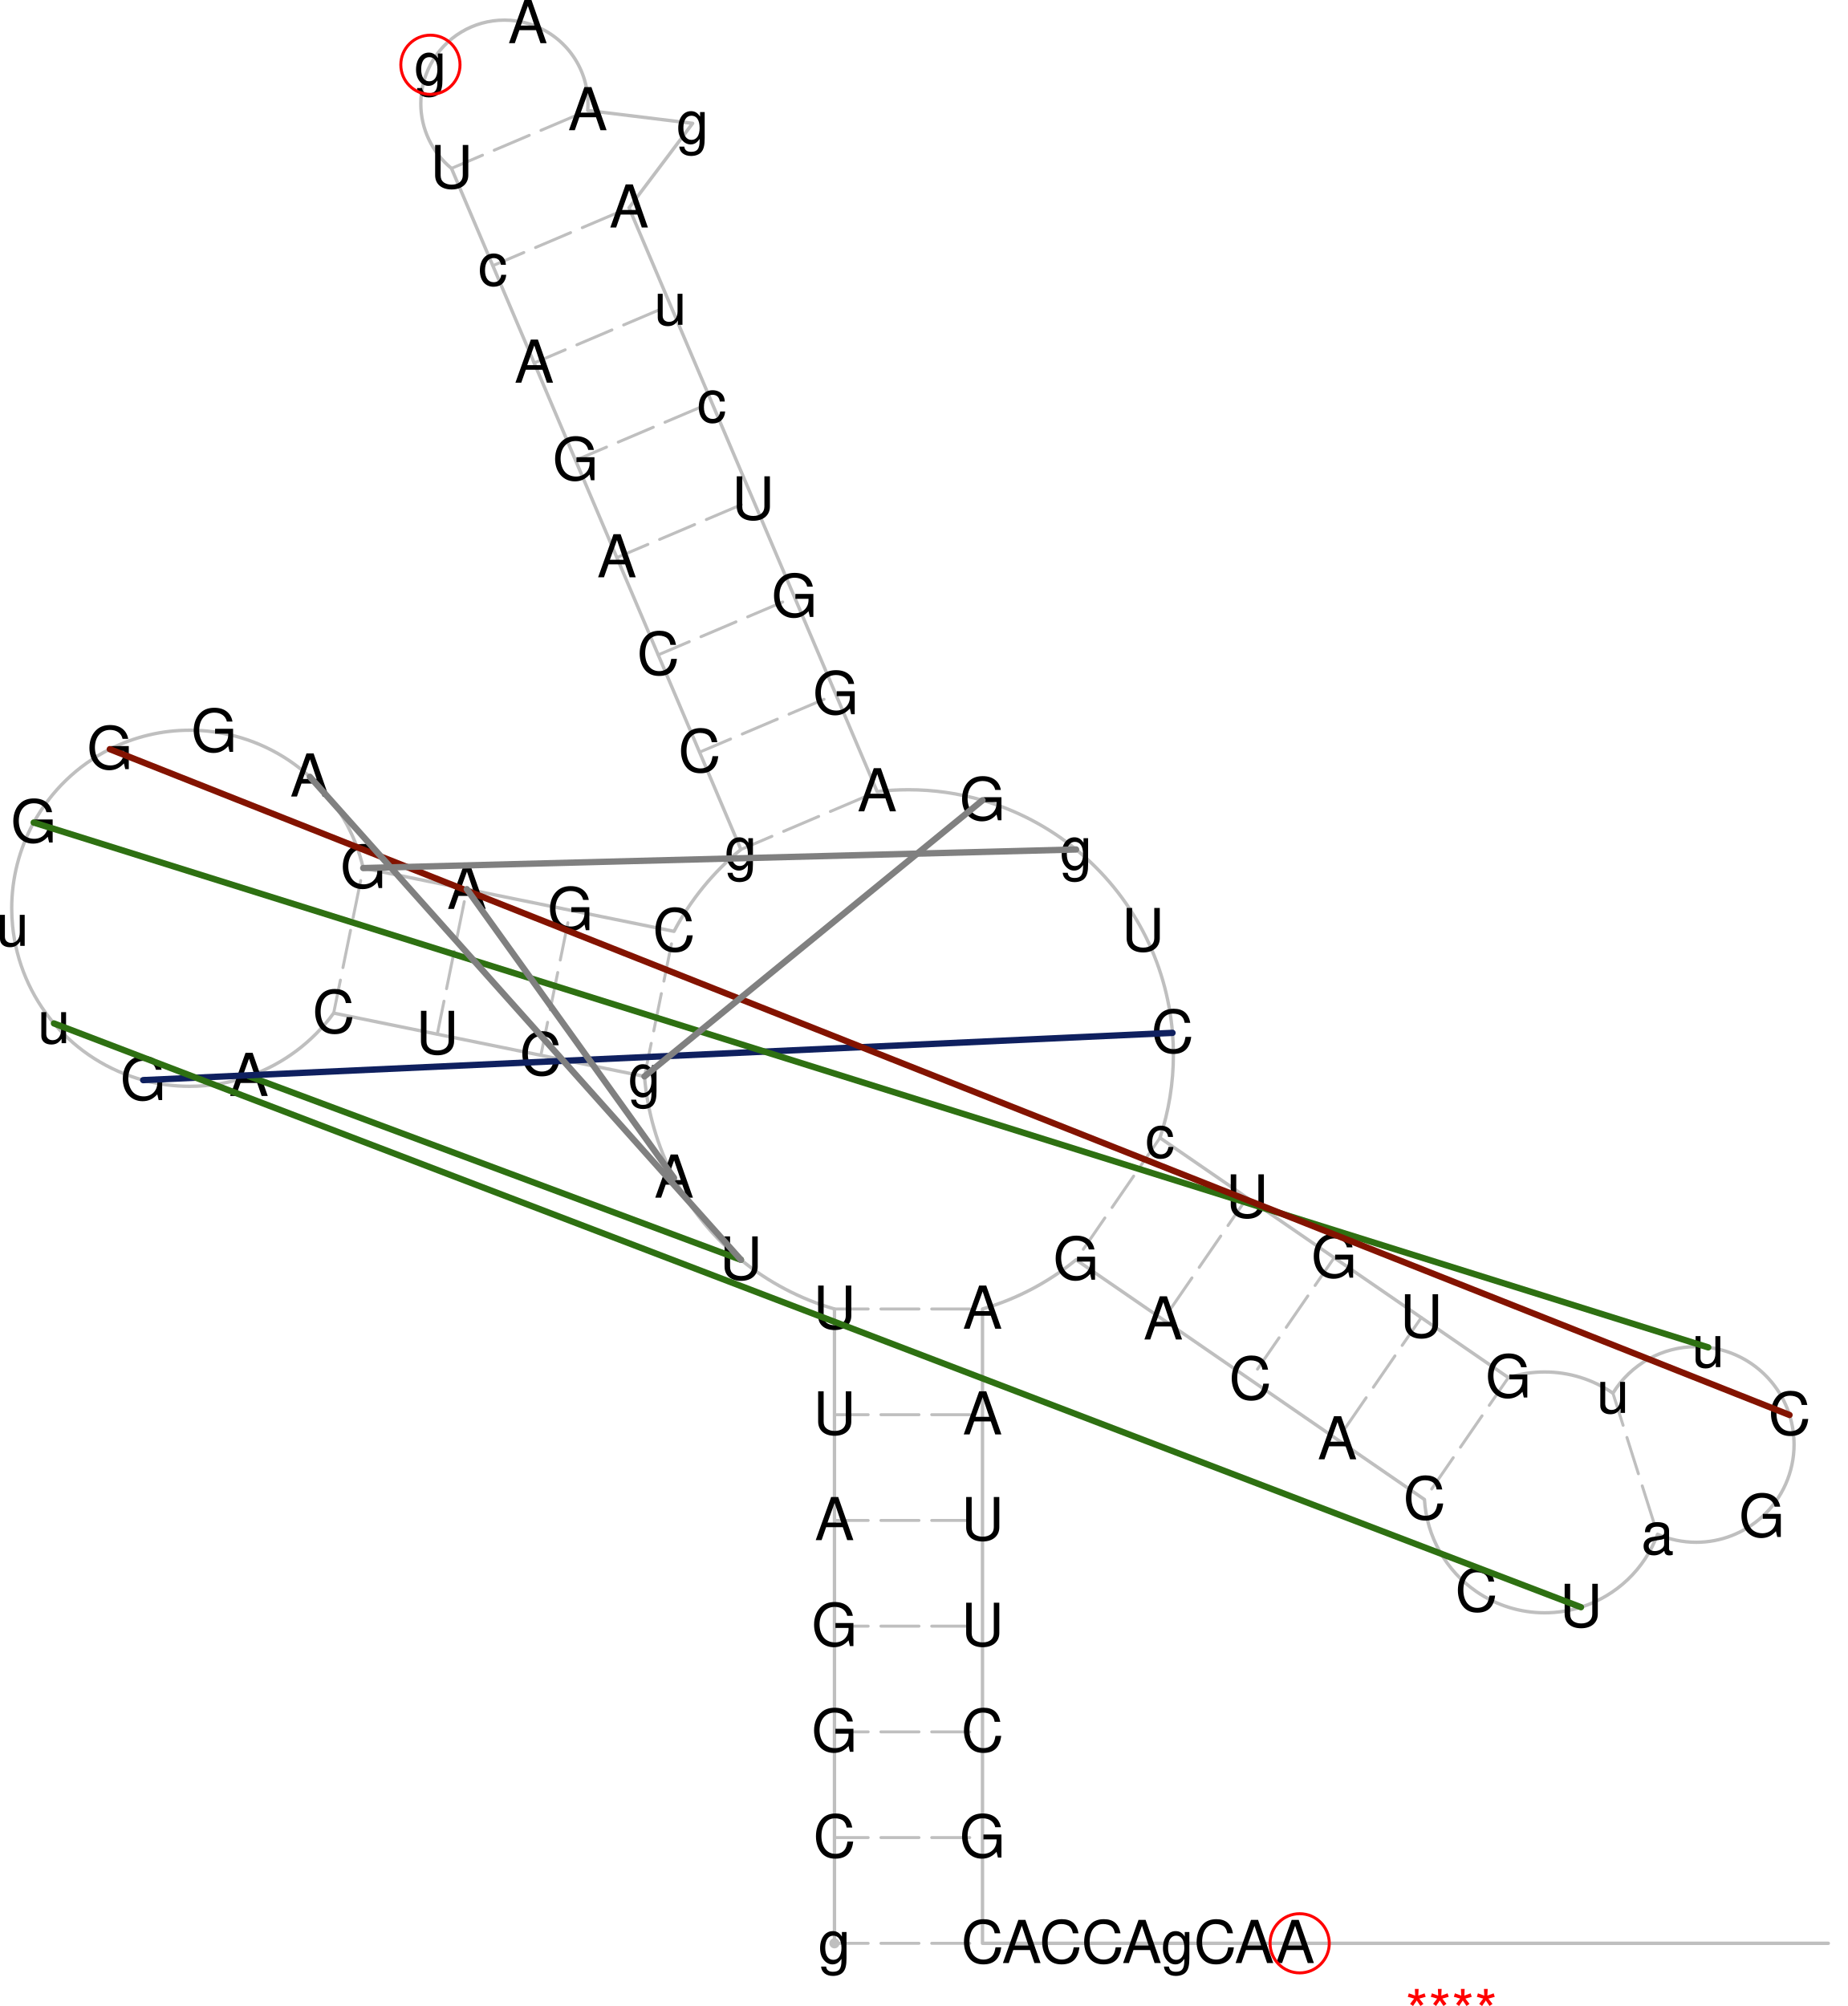
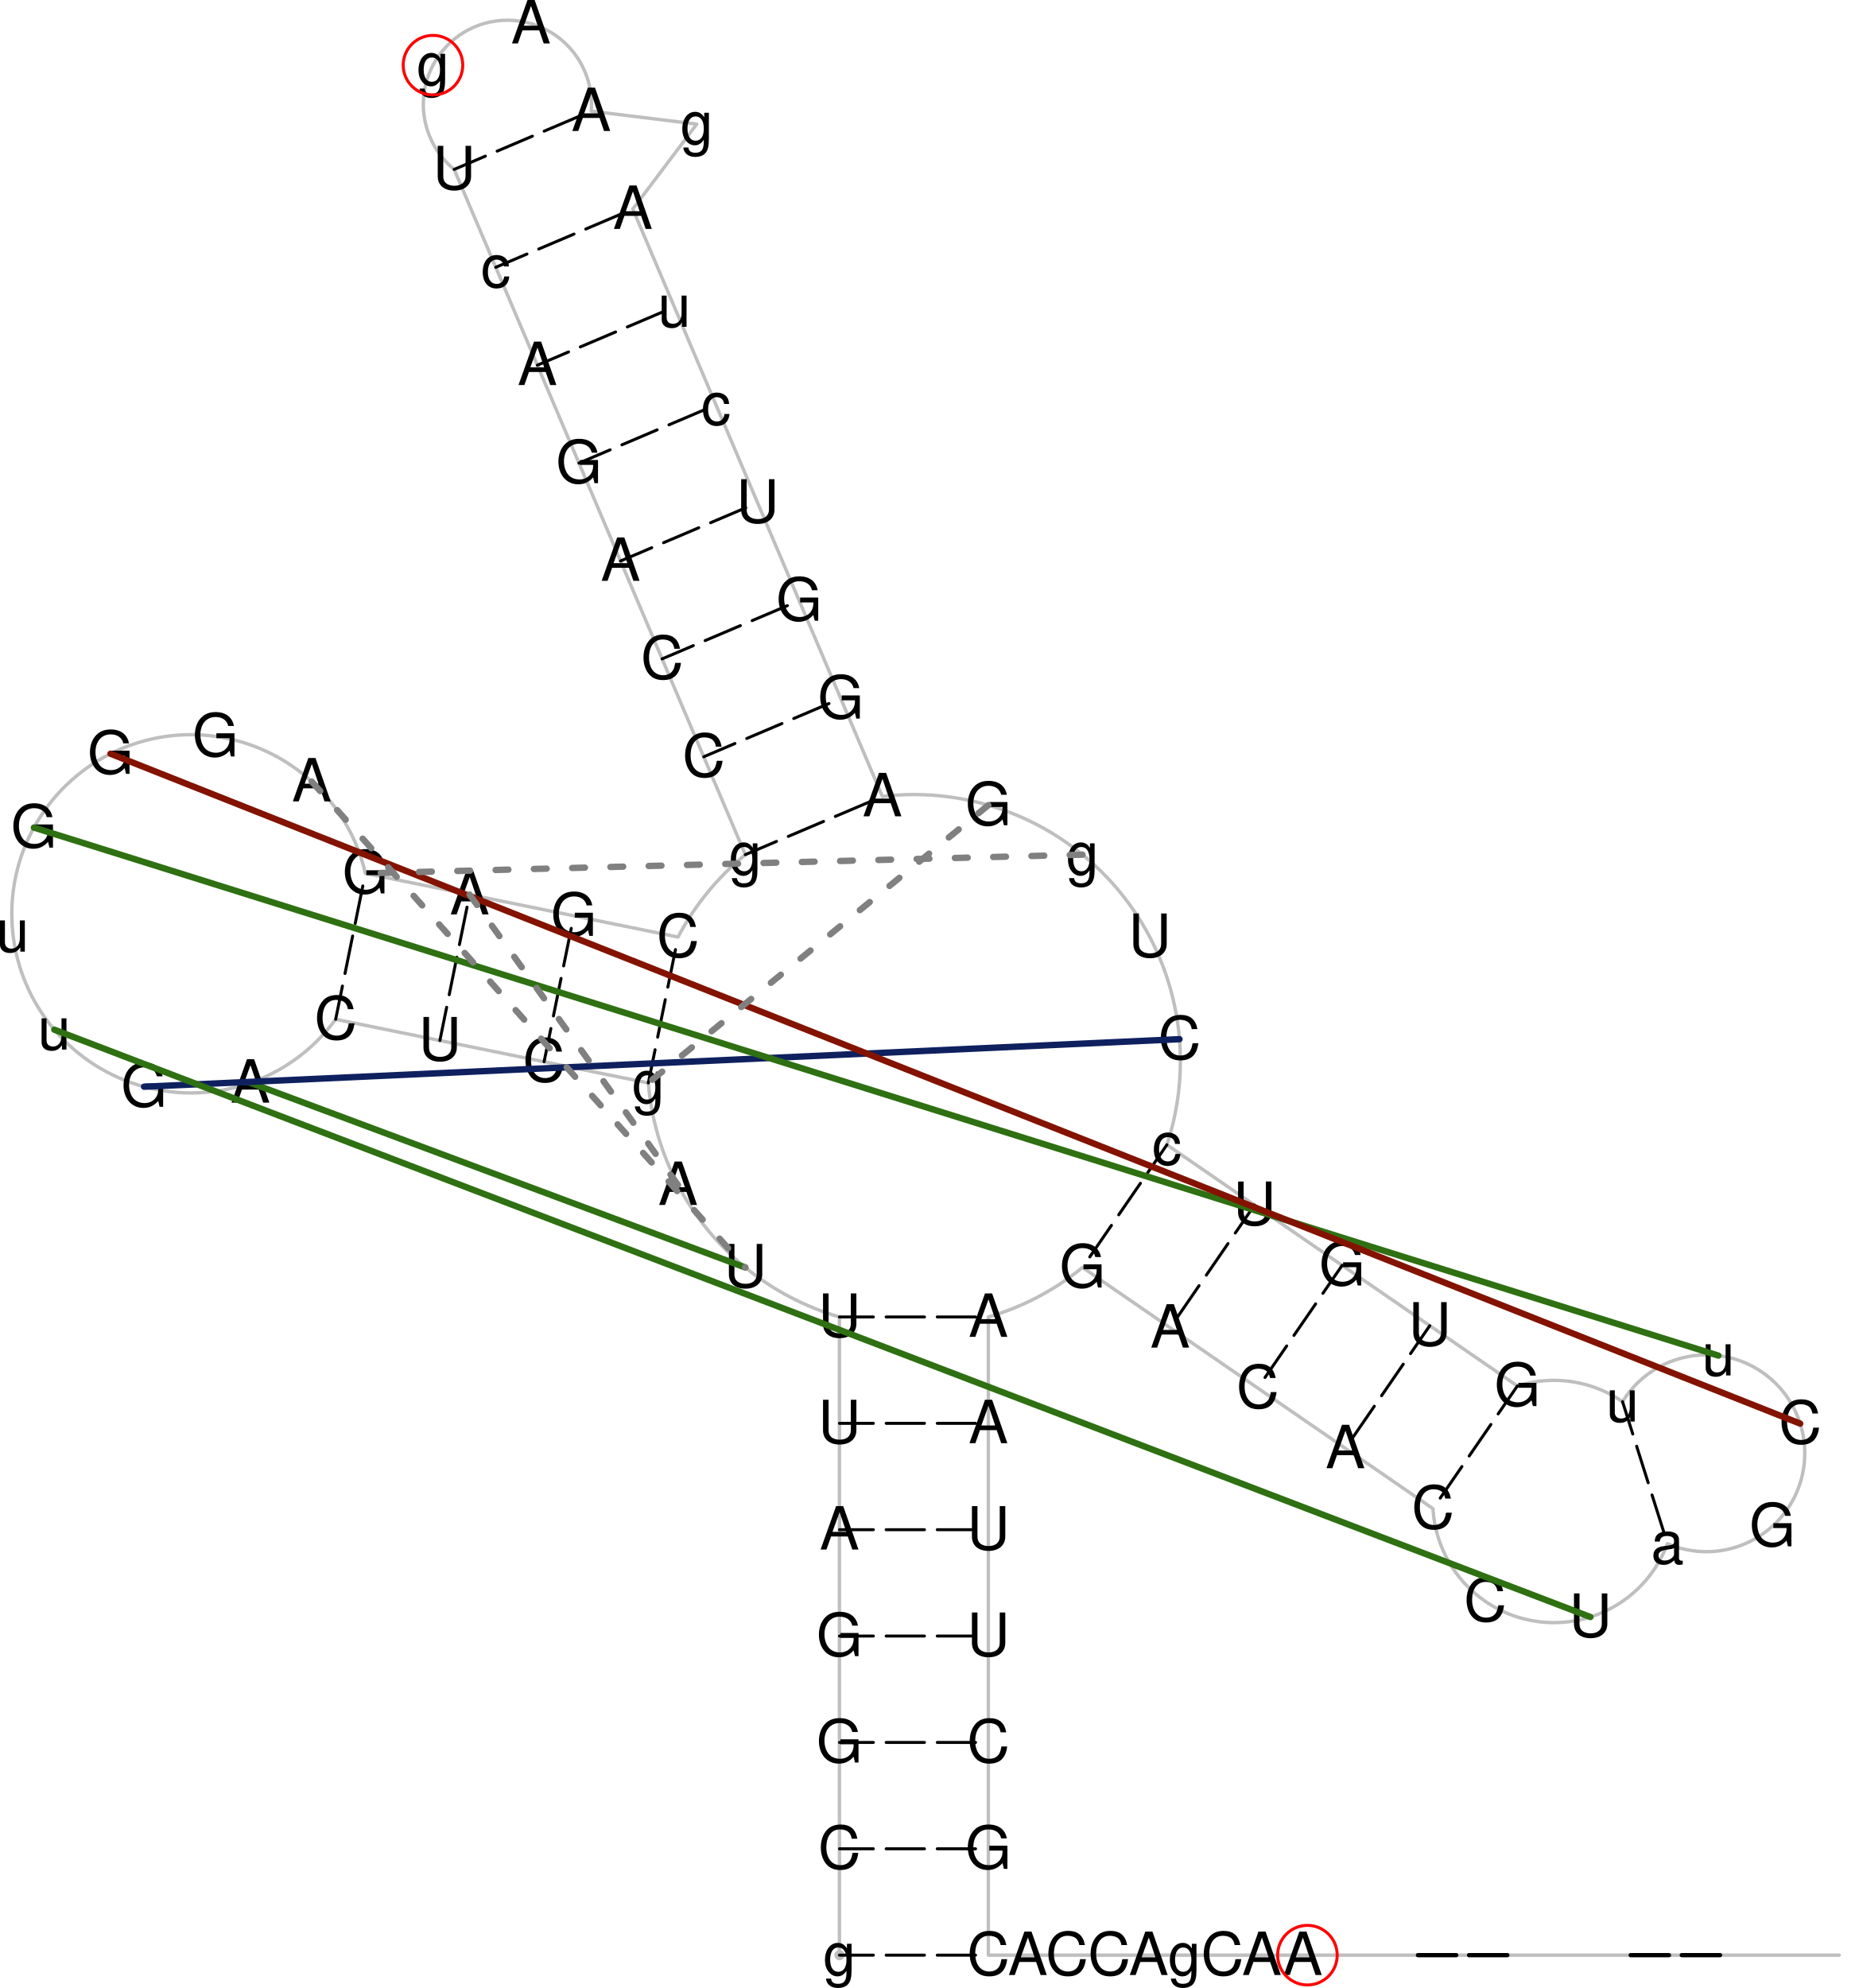
- <svg xmlns="http://www.w3.org/2000/svg" version="1.1" id="svg2" xml:space="preserve" width="853.515" height="926.921" viewBox="0 0 853.515 926.921">
+ <svg xmlns="http://www.w3.org/2000/svg" version="1.1" id="svg2" xml:space="preserve" width="853.515" height="913.033" viewBox="0 0 853.515 913.033">
  <defs id="defs6" />
  <g id="g8" transform="matrix(1.333333,0,0,-1.333333,-41.36591,921.054)">
    <g id="g10" transform="scale(0.1)">
      <path d="m 3213.79,173.277 c 0,6.473 -5.25,11.723 -11.72,11.723 -6.48,0 -11.73,-5.25 -11.73,-11.723 0,-6.472 5.25,-11.726 11.73,-11.726 6.47,0 11.72,5.254 11.72,11.726 h -11.72 v 366.383 366.383 366.377 366.38 366.39 366.38 0 c -118.46,34.47 -228.76,92.46 -324.3,170.5 v 0 c -95.54,78.05 -174.37,174.56 -231.78,283.75 v 0 c -57.41,109.19 -92.23,228.84 -102.36,351.79 l -359.01,73.11 -359.02,73.12 -359.01,73.11 v 0 c -73.56,-100.99 -176.06,-177.27 -293.92,-218.74 v 0 c -65.8,-23.16 -135.06,-34.99 -204.815,-34.99 -54.48,0 -108.73,7.22 -161.316,21.46 v 0 c -120.598,32.66 -228.441,101.18 -309.254,196.46 v 0 c -80.816,95.29 -130.805,212.87 -143.344,337.18 v 0 c -2.07,20.58 -3.113,41.25 -3.113,61.93 0,103.86 26.223,206.05 76.227,297.08 v 0 c 60.156,109.51 152.144,198.18 263.789,254.27 v 0 c 85.953,43.19 180.82,65.68 277.011,65.68 28.247,0 56.465,-1.94 84.445,-5.81 v 0 c 123.77,-17.1 239.43,-71.37 331.68,-155.63 v 0 c 92.26,-84.27 156.76,-194.56 184.97,-316.27 l 359.01,-73.12 359.01,-73.11 359.02,-73.11 v 0 c 57.41,109.19 136.24,205.7 231.78,283.75 l -143.28,337.2 -143.29,337.2 -143.28,337.2 -143.29,337.21 -143.28,337.2 -143.28,337.2 -143.29,337.2 v 0 c -67.25,55.02 -106.26,137.32 -106.26,224.2 0,46.98 11.44,93.27 33.31,134.85 v 0 c 50.08,95.19 148.79,154.8 256.35,154.8 27.36,0 54.58,-3.88 80.86,-11.52 v 0 c 123.7,-35.96 208.79,-149.31 208.79,-278.13 0,-7.88 -0.33,-15.75 -0.97,-23.6 l 363.67,-44.51 -220.38,-292.69 143.28,-337.2 143.29,-337.21 143.28,-337.2 143.29,-337.2 143.28,-337.2 143.29,-337.21 v 0 c 36.06,4.3 72.35,6.46 108.67,6.46 86.79,0 173.14,-12.31 256.47,-36.55 v 0 c 118.45,-34.47 228.75,-92.46 324.29,-170.5 v 0 c 95.54,-78.05 174.38,-174.56 231.79,-283.75 v 0 c 57.41,-109.19 92.22,-228.85 102.35,-351.8 v 0 c 2.07,-25.08 3.11,-50.24 3.11,-75.41 0,-97.99 -15.69,-195.36 -46.48,-288.39 l 301.83,-207.69 301.82,-207.69 301.83,-207.7 301.83,-207.69 v 0 c 40.7,12.86 83.13,19.41 125.81,19.41 84.47,0 166.96,-25.64 236.55,-73.52 v 0 c 61.71,100.23 170.99,161.29 288.7,161.29 13.87,0 27.74,-0.85 41.51,-2.55 v 0 c 131.65,-16.24 241.73,-107.78 281.72,-234.25 v 0 c 10.45,-33.06 15.77,-67.53 15.77,-102.2 0,-95.81 -40.55,-187.15 -111.61,-251.42 v 0 c -62.32,-56.37 -143.37,-87.58 -227.39,-87.58 -46.1,0 -91.72,9.41 -134.06,27.64 v 0 c -44.79,-120.61 -142.72,-213.82 -265.39,-252.6 v 0 c -40.69,-12.87 -83.12,-19.42 -125.8,-19.42 -84.48,0 -166.97,25.64 -236.56,73.53 v 0 c -105.99,72.93 -172.41,190.68 -180.02,319.11 l -301.83,207.69 -301.82,207.7 -301.83,207.69 -301.83,207.69 v 0 C 3943.75,2464.03 3833.45,2406.04 3715,2371.57 V 2005.19 1638.8 1272.42 906.043 539.66 173.277 h 366.38 366.39 366.38 366.38 366.38 366.38 366.39 366.38" style="fill:none;stroke:#bfbfbf;stroke-width:11.724;stroke-linecap:round;stroke-linejoin:round;stroke-miterlimit:10;stroke-dasharray:none;stroke-opacity:1" id="path12" />
-       <path d="M 3715,173.277 H 3202.07 M 3715,539.66 H 3202.07 M 3715,906.043 H 3202.07 M 3715,1272.42 H 3202.07 M 3715,1638.8 H 3202.07 M 3715,2005.19 H 3202.07 M 3715,2371.57 h -512.93 m -556.08,1308.66 -102.36,-502.62 m -256.66,575.73 -102.35,-502.62 m -256.66,575.73 -102.36,-502.61 m -256.65,575.73 -102.36,-502.62 m 1883.27,767.62 -472.09,-200.59 m 328.8,537.8 -472.08,-200.6 m 328.8,537.8 -472.09,-200.6 m 328.8,537.8 -472.08,-200.6 m 328.8,537.8 -472.09,-200.59 m 328.8,537.8 -472.08,-200.6 m 328.8,537.8 -472.08,-200.6 m 328.79,537.8 -472.08,-200.6 m 2164.51,-3782.32 290.77,422.56 m 11.06,-630.25 290.77,422.56 m 11.06,-630.25 290.76,422.56 m 11.06,-630.26 290.77,422.56 m 11.06,-630.25 290.77,422.56 m 517,-543.18 -154.64,489.07" style="fill:none;stroke:#bfbfbf;stroke-width:10.259;stroke-linecap:round;stroke-linejoin:round;stroke-miterlimit:10;stroke-dasharray:131.898, 44.112;stroke-dashoffset:131.898;stroke-opacity:1" id="path14" />
+       <path d="M 3715,173.277 H 3202.07 M 3715,539.66 H 3202.07 M 3715,906.043 H 3202.07 M 3715,1272.42 H 3202.07 M 3715,1638.8 H 3202.07 M 3715,2005.19 H 3202.07 M 3715,2371.57 h -512.93 m -556.08,1308.66 -102.36,-502.62 m -256.66,575.73 -102.35,-502.62 m -256.66,575.73 -102.36,-502.61 m -256.65,575.73 -102.36,-502.62 m 1883.27,767.62 -472.09,-200.59 m 328.8,537.8 -472.08,-200.6 m 328.8,537.8 -472.09,-200.6 m 328.8,537.8 -472.08,-200.6 m 328.8,537.8 -472.09,-200.59 m 328.8,537.8 -472.08,-200.6 m 328.8,537.8 -472.08,-200.6 m 328.79,537.8 -472.08,-200.6 m 2164.51,-3782.32 290.77,422.56 m 11.06,-630.25 290.77,422.56 m 11.06,-630.25 290.76,422.56 m 11.06,-630.26 290.77,422.56 m 11.06,-630.25 290.77,422.56 m 517,-543.18 -154.64,489.07" style="fill:none;stroke:#000000;stroke-width:10.259;stroke-linecap:round;stroke-linejoin:round;stroke-miterlimit:10;stroke-dasharray:131.898, 44.112;stroke-dashoffset:131.898;stroke-opacity:1" id="path14" />
      <g id="g16" transform="scale(10)">
        <text transform="matrix(1,0,0,-1,314.503,10.4887)" style="font-variant:normal;font-weight:normal;font-size:20.517px;font-family:Helvetica;-inkscape-font-specification:Helvetica;writing-mode:lr-tb;fill:#000000;fill-opacity:1;fill-rule:nonzero;stroke:none" id="text162">
          <tspan x="0" y="0" id="tspan18">g</tspan>
          <tspan x="-1.703" y="-36.638" id="tspan20">C</tspan>
          <tspan x="-2.278" y="-73.276" id="tspan22">G</tspan>
          <tspan x="-2.278" y="-109.915" id="tspan24">G</tspan>
          <tspan x="-1.139" y="-146.553" id="tspan26">A</tspan>
          <tspan x="-1.703" y="-183.191" id="tspan28">U</tspan>
          <tspan x="-1.703" y="-219.829" id="tspan30">U</tspan>
          <tspan x="-34.132" y="-236.879" id="tspan32">U</tspan>
          <tspan x="-56.747" y="-265.254" id="tspan34">A</tspan>
          <tspan x="-65.843" y="-300.433" id="tspan36">g</tspan>
          <tspan x="-103.448" y="-307.745" id="tspan38">C</tspan>
          <tspan x="-139.349" y="-315.056" id="tspan40">U</tspan>
          <tspan x="-175.25" y="-322.367" id="tspan42">C</tspan>
          <tspan x="-204.078" y="-300.493" id="tspan44">A</tspan>
          <tspan x="-241.83" y="-299.14" id="tspan46">G</tspan>
          <tspan x="-270.478" y="-318.786" id="tspan48">u</tspan>
          <tspan x="-284.812" y="-352.504" id="tspan50">u</tspan>
          <tspan x="-279.779" y="-388.406" id="tspan52">G</tspan>
          <tspan x="-253.4" y="-413.832" id="tspan54">G</tspan>
          <tspan x="-217.254" y="-419.819" id="tspan56">G</tspan>
          <tspan x="-182.947" y="-404.256" id="tspan58">A</tspan>
          <tspan x="-165.589" y="-372.629" id="tspan60">G</tspan>
          <tspan x="-128.549" y="-365.318" id="tspan62">A</tspan>
          <tspan x="-93.787" y="-358.006" id="tspan64">G</tspan>
          <tspan x="-57.311" y="-350.695" id="tspan66">C</tspan>
          <tspan x="-32.429" y="-379.07" id="tspan68">g</tspan>
          <tspan x="-48.461" y="-412.79" id="tspan70">C</tspan>
          <tspan x="-62.789" y="-446.51" id="tspan72">C</tspan>
          <tspan x="-76.553" y="-480.231" id="tspan74">A</tspan>
          <tspan x="-92.021" y="-513.951" id="tspan76">G</tspan>
          <tspan x="-105.21" y="-547.671" id="tspan78">A</tspan>
          <tspan x="-117.826" y="-581.391" id="tspan80">c</tspan>
          <tspan x="-134.432" y="-615.111" id="tspan82">U</tspan>
          <tspan x="-140.024" y="-651.016" id="tspan84">g</tspan>
          <tspan x="-107.442" y="-665.345" id="tspan86">A</tspan>
          <tspan x="-86.659" y="-635.171" id="tspan88">A</tspan>
          <tspan x="-49.153" y="-630.72" id="tspan90">g</tspan>
          <tspan x="-72.331" y="-601.451" id="tspan92">A</tspan>
          <tspan x="-56.864" y="-567.731" id="tspan94">u</tspan>
          <tspan x="-41.96" y="-534.011" id="tspan96">c</tspan>
          <tspan x="-29.91" y="-500.29" id="tspan98">U</tspan>
          <tspan x="-16.156" y="-466.57" id="tspan100">G</tspan>
          <tspan x="-1.827" y="-432.85" id="tspan102">G</tspan>
          <tspan x="13.64" y="-399.13" id="tspan104">A</tspan>
          <tspan x="49.016" y="-396.12" id="tspan106">G</tspan>
          <tspan x="83.722" y="-379.07" id="tspan108">g</tspan>
          <tspan x="105.198" y="-350.695" id="tspan110">U</tspan>
          <tspan x="115.434" y="-315.516" id="tspan112">C</tspan>
          <tspan x="113.374" y="-279.135" id="tspan114">c</tspan>
          <tspan x="141.279" y="-258.366" id="tspan116">U</tspan>
          <tspan x="170.887" y="-237.597" id="tspan118">G</tspan>
          <tspan x="201.645" y="-216.828" id="tspan120">U</tspan>
          <tspan x="231.253" y="-196.058" id="tspan122">G</tspan>
          <tspan x="269.767" y="-190.647" id="tspan124">u</tspan>
          <tspan x="302.787" y="-206.522" id="tspan126">u</tspan>
          <tspan x="329.256" y="-183.097" id="tspan128">C</tspan>
          <tspan x="319.097" y="-147.734" id="tspan130">G</tspan>
          <tspan x="285.23" y="-141.74" id="tspan132">a</tspan>
          <tspan x="256.988" y="-116.48" id="tspan134">U</tspan>
          <tspan x="220.752" y="-121.892" id="tspan136">C</tspan>
          <tspan x="202.751" y="-153.803" id="tspan138">C</tspan>
          <tspan x="173.132" y="-174.572" id="tspan140">A</tspan>
          <tspan x="142.385" y="-195.341" id="tspan142">C</tspan>
          <tspan x="112.766" y="-216.11" id="tspan144">A</tspan>
          <tspan x="81.445" y="-236.879" id="tspan146">G</tspan>
          <tspan x="50.154" y="-219.829" id="tspan148">A</tspan>
          <tspan x="50.154" y="-183.191" id="tspan150">A</tspan>
          <tspan x="49.59" y="-146.553" id="tspan152">U</tspan>
          <tspan x="49.59" y="-109.914" id="tspan154">U</tspan>
          <tspan x="49.59" y="-73.276" id="tspan156">C</tspan>
          <tspan x="49.016" y="-36.638" id="tspan158">G</tspan>
          <tspan x="49.59 86.793 122.867 159.505 196.707 234.484 269.419 306.622 343.26" y="9.9999997e-05" id="tspan160">CACCAgCAA</tspan>
        </text>
      </g>
      <path d="m 1172.67,3178.21 1705.1,-636.14" style="fill:none;stroke:#2e7012;stroke-width:21.983;stroke-linecap:round;stroke-linejoin:round;stroke-miterlimit:10;stroke-dasharray:none;stroke-opacity:1" id="path164" />
      <path d="M 4373.43,3328.44 806.539,3164.68" style="fill:none;stroke:#0f205f;stroke-width:21.983;stroke-linecap:round;stroke-linejoin:round;stroke-miterlimit:10;stroke-dasharray:none;stroke-opacity:1" id="path166" />
      <path d="M 6229.94,2238.49 427.055,4057.33" style="fill:none;stroke:#2e7012;stroke-width:21.983;stroke-linecap:round;stroke-linejoin:round;stroke-miterlimit:10;stroke-dasharray:none;stroke-opacity:1" id="path168" />
      <path d="M 6511.66,2004.24 690.844,4311.6" style="fill:none;stroke:#831300;stroke-width:21.983;stroke-linecap:round;stroke-linejoin:round;stroke-miterlimit:10;stroke-dasharray:none;stroke-opacity:1" id="path170" />
      <path d="M 5788.98,1338.08 497.285,3361.14" style="fill:none;stroke:#2e7012;stroke-width:21.983;stroke-linecap:round;stroke-linejoin:round;stroke-miterlimit:10;stroke-dasharray:none;stroke-opacity:1" id="path172" />
-       <path d="M 1927.96,3826.45 2645.99,2825.82" style="fill:none;stroke:#808080;stroke-width:21.983;stroke-linecap:round;stroke-linejoin:round;stroke-miterlimit:10;stroke-dasharray:none;stroke-opacity:1" id="path174" />
-       <path d="M 3715,4134.48 2543.63,3177.61" style="fill:none;stroke:#808080;stroke-width:21.983;stroke-linecap:round;stroke-linejoin:round;stroke-miterlimit:10;stroke-dasharray:none;stroke-opacity:1" id="path176" />
-       <path d="M 4039.29,3963.98 1568.95,3899.57" style="fill:none;stroke:#808080;stroke-width:21.983;stroke-linecap:round;stroke-linejoin:round;stroke-miterlimit:10;stroke-dasharray:none;stroke-opacity:1" id="path178" />
-       <path d="M 1383.98,4215.84 2877.77,2542.07" style="fill:none;stroke:#808080;stroke-width:21.983;stroke-linecap:round;stroke-linejoin:round;stroke-miterlimit:10;stroke-dasharray:none;stroke-opacity:1" id="path180" />
-       <path d="m 1904.42,6683.44 c 0,56.65 -45.93,102.59 -102.59,102.59 -56.65,0 -102.59,-45.94 -102.59,-102.59 0,-56.66 45.94,-102.59 102.59,-102.59 56.66,0 102.59,45.93 102.59,102.59" style="fill:none;stroke:#ff0000;stroke-width:10.259;stroke-linecap:round;stroke-linejoin:round;stroke-miterlimit:10;stroke-dasharray:none;stroke-opacity:1" id="path182" />
-       <path d="m 4916.73,173.277 c 0,56.657 -45.93,102.586 -102.58,102.586 -56.66,0 -102.59,-45.929 -102.59,-102.586 0,-56.656 45.93,-102.586 102.59,-102.586 56.65,0 102.58,45.93 102.58,102.586" style="fill:none;stroke:#ff0000;stroke-width:10.259;stroke-linecap:round;stroke-linejoin:round;stroke-miterlimit:10;stroke-dasharray:none;stroke-opacity:1" id="path184" />
-       <g id="g186" transform="scale(10)">
-         <text transform="matrix(1,0,0,-1,518.053,-13.4484)" style="font-variant:normal;font-weight:normal;font-size:20.517px;font-family:Helvetica;-inkscape-font-specification:Helvetica;writing-mode:lr-tb;fill:#ff0000;fill-opacity:1;fill-rule:nonzero;stroke:none" id="text190">
-           <tspan x="0 36.638 73.277 109.915" y="0" id="tspan188">****</tspan>
-         </text>
-       </g>
+       <path d="M 1927.96,3826.45 2645.99,2825.82" style="fill:none;stroke:#808080;stroke-width:21.983;stroke-linecap:round;stroke-linejoin:round;stroke-miterlimit:10;stroke-dasharray:43.966, 87.932;stroke-dashoffset:0;stroke-opacity:1" id="path174" />
+       <path d="M 3715,4134.48 2543.63,3177.61" style="fill:none;stroke:#808080;stroke-width:21.983;stroke-linecap:round;stroke-linejoin:round;stroke-miterlimit:10;stroke-dasharray:43.966, 87.932;stroke-dashoffset:0;stroke-opacity:1" id="path176" />
+       <path d="M 4039.29,3963.98 1568.95,3899.57" style="fill:none;stroke:#808080;stroke-width:21.983;stroke-linecap:round;stroke-linejoin:round;stroke-miterlimit:10;stroke-dasharray:43.966, 87.932;stroke-dashoffset:0;stroke-opacity:1" id="path178" />
+       <path d="M 1383.98,4215.84 2877.77,2542.07" style="fill:none;stroke:#808080;stroke-width:21.983;stroke-linecap:round;stroke-linejoin:round;stroke-miterlimit:10;stroke-dasharray:43.966, 87.932;stroke-dashoffset:0;stroke-opacity:1" id="path180" />
+       <path d="M 5546.91,173.277 H 5180.53" style="fill:none;stroke:#000000;stroke-width:14.655;stroke-linecap:round;stroke-linejoin:round;stroke-miterlimit:10;stroke-dasharray:131.898, 44.112;stroke-dashoffset:131.898;stroke-opacity:1" id="path182" />
+       <path d="M 6279.68,173.277 H 5913.29" style="fill:none;stroke:#000000;stroke-width:14.655;stroke-linecap:round;stroke-linejoin:round;stroke-miterlimit:10;stroke-dasharray:131.898, 44.112;stroke-dashoffset:131.898;stroke-opacity:1" id="path184" />
+       <path d="m 1904.42,6683.44 c 0,56.65 -45.93,102.59 -102.59,102.59 -56.65,0 -102.59,-45.94 -102.59,-102.59 0,-56.66 45.94,-102.59 102.59,-102.59 56.66,0 102.59,45.93 102.59,102.59" style="fill:none;stroke:#ff0000;stroke-width:10.259;stroke-linecap:round;stroke-linejoin:round;stroke-miterlimit:10;stroke-dasharray:none;stroke-opacity:1" id="path186" />
+       <path d="m 4916.73,173.277 c 0,56.657 -45.93,102.586 -102.58,102.586 -56.66,0 -102.59,-45.929 -102.59,-102.586 0,-56.656 45.93,-102.586 102.59,-102.586 56.65,0 102.58,45.93 102.58,102.586" style="fill:none;stroke:#ff0000;stroke-width:10.259;stroke-linecap:round;stroke-linejoin:round;stroke-miterlimit:10;stroke-dasharray:none;stroke-opacity:1" id="path188" />
    </g>
  </g>
</svg>
